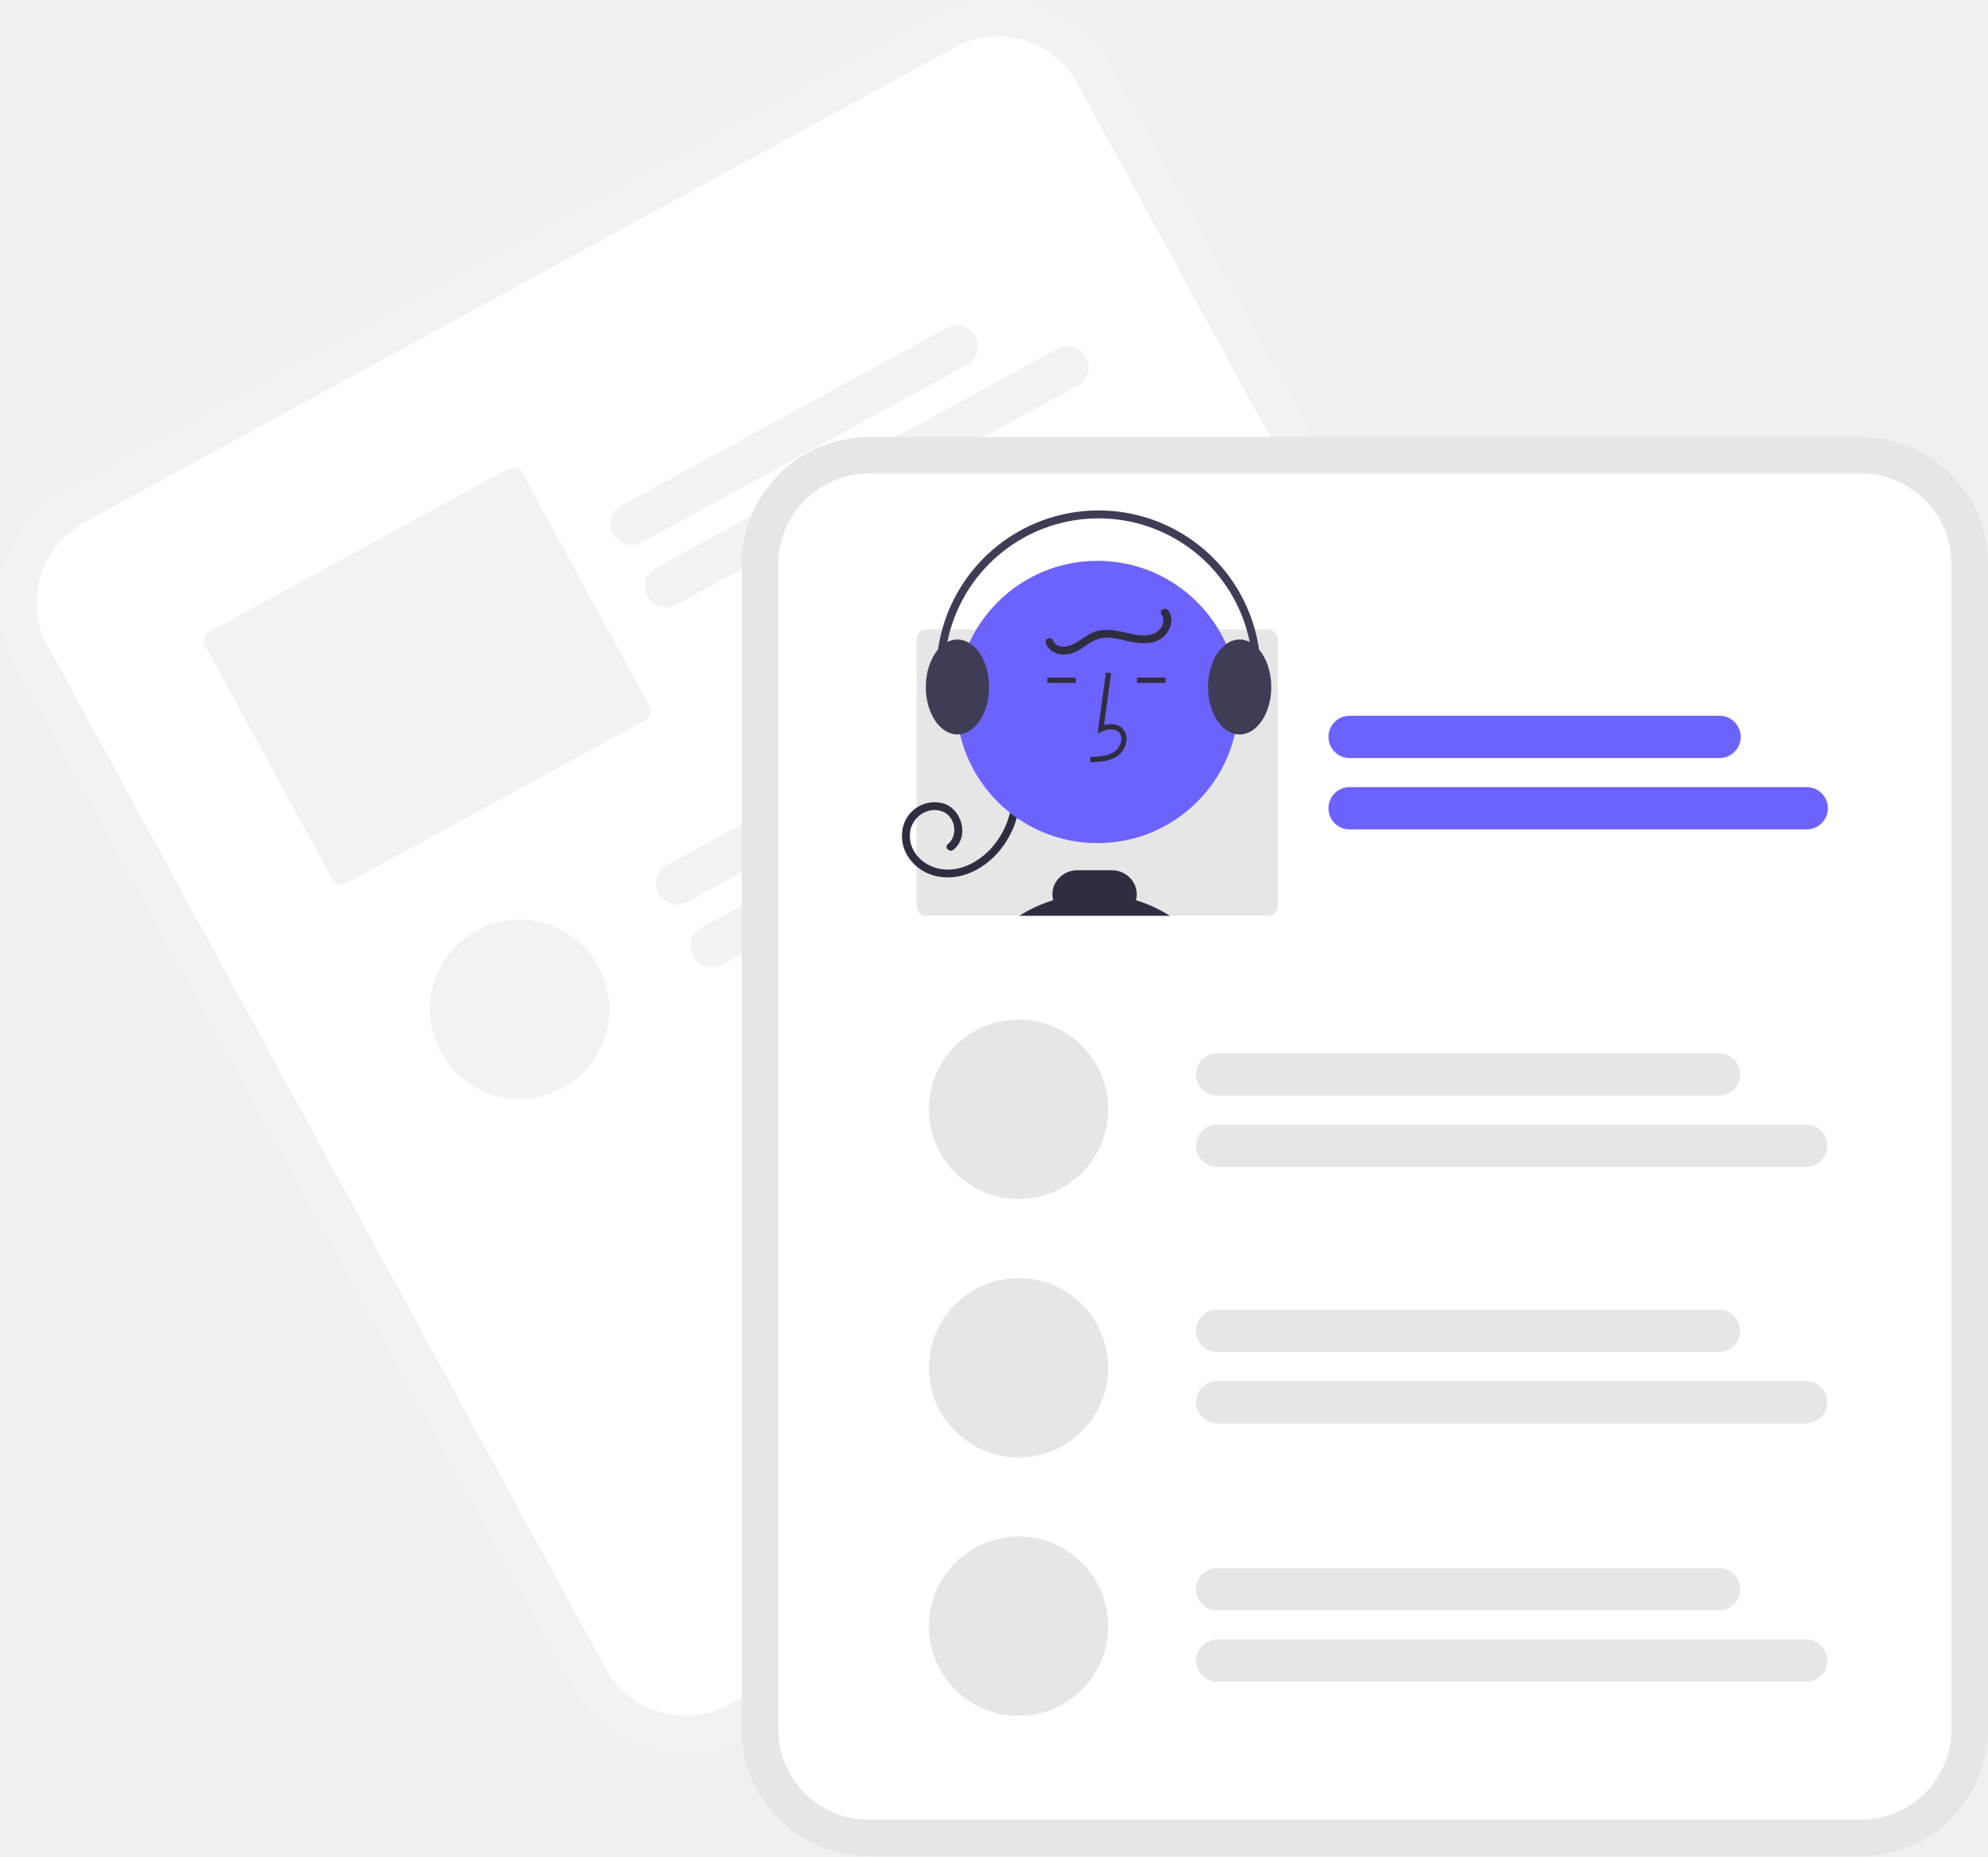
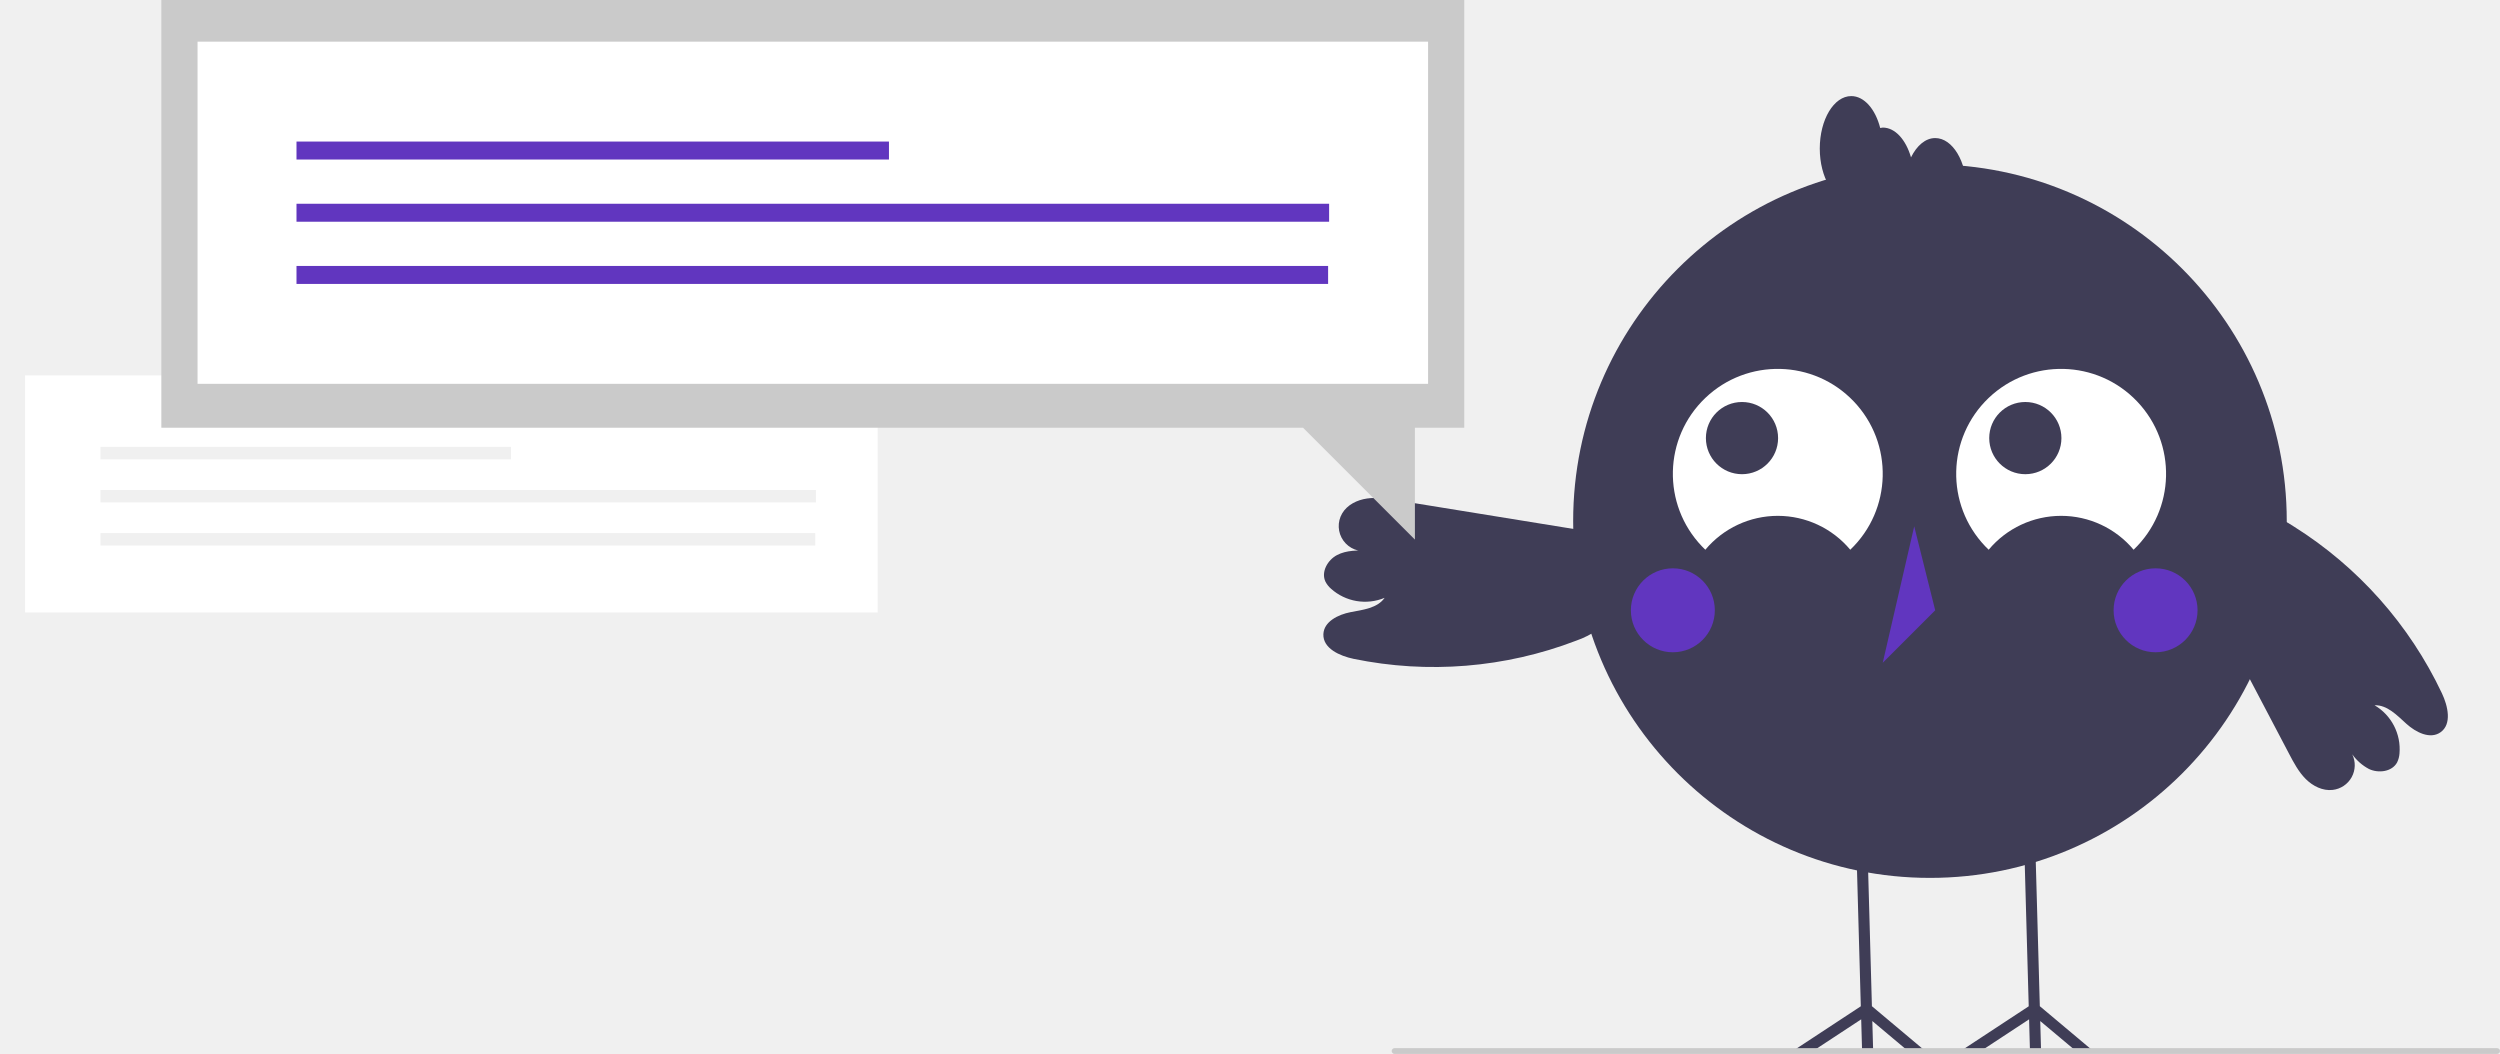
- <svg xmlns="http://www.w3.org/2000/svg" data-name="Layer 1" width="753.875" height="703.828" viewBox="0 0 753.875 703.828">
-   <path d="M578.475,103.958l-23.068,12.587L271.198,271.614,248.13,284.201a48.179,48.179,0,0,0-19.195,65.296L440.578,737.391a48.179,48.179,0,0,0,65.296,19.196l.06-.033L836.159,576.375l.06-.033a48.179,48.179,0,0,0,19.196-65.296L643.771,123.153A48.179,48.179,0,0,0,578.475,103.958Z" transform="translate(-223.0627 -98.08587)" fill="#f2f2f2" />
-   <path d="M585.111,116.119l-27.323,14.908L282.088,281.455,254.766,296.363a34.309,34.309,0,0,0-13.67,46.499L452.739,730.755a34.309,34.309,0,0,0,46.499,13.67l.06-.033L829.523,564.214l.06-.033a34.309,34.309,0,0,0,13.669-46.499L631.61,129.789A34.309,34.309,0,0,0,585.111,116.119Z" transform="translate(-223.0627 -98.08587)" fill="#fff" />
-   <path d="M589.667,236.521,466.505,303.721a8.014,8.014,0,1,1-7.677-14.07l123.162-67.2a8.014,8.014,0,1,1,7.677,14.07Z" transform="translate(-223.0627 -98.08587)" fill="#f2f2f2" />
-   <path d="M631.641,244.431,479.46,327.464a8.014,8.014,0,0,1-7.677-14.07l152.181-83.033a8.014,8.014,0,1,1,7.677,14.07Z" transform="translate(-223.0627 -98.08587)" fill="#f2f2f2" />
-   <path d="M415.872,275.748l-113.548,61.954a3.841,3.841,0,0,0-1.532,5.21L349.144,431.53a3.841,3.841,0,0,0,5.21,1.532l113.548-61.954a3.841,3.841,0,0,0,1.532-5.21l-48.352-88.617A3.841,3.841,0,0,0,415.872,275.748Z" transform="translate(-223.0627 -98.08587)" fill="#f2f2f2" />
-   <path d="M650.776,348.963,483.723,440.111a8.014,8.014,0,1,1-7.677-14.07l167.053-91.148a8.014,8.014,0,1,1,7.677,14.07Z" transform="translate(-223.0627 -98.08587)" fill="#f2f2f2" />
-   <path d="M692.751,356.872,496.678,463.854a8.014,8.014,0,0,1-7.677-14.07L685.074,342.802a8.014,8.014,0,1,1,7.677,14.07Z" transform="translate(-223.0627 -98.08587)" fill="#f2f2f2" />
-   <circle cx="197.039" cy="382.672" r="34" fill="#f2f2f2" />
-   <path d="M928.812,263.788H552.494a48.179,48.179,0,0,0-48.125,48.125V753.789a48.179,48.179,0,0,0,48.125,48.125H928.812a48.179,48.179,0,0,0,48.125-48.125V311.913A48.179,48.179,0,0,0,928.812,263.788Z" transform="translate(-223.0627 -98.08587)" fill="#e6e6e6" />
-   <path d="M928.813,277.642H552.494a34.309,34.309,0,0,0-34.271,34.271V753.789A34.309,34.309,0,0,0,552.494,788.06H928.813a34.309,34.309,0,0,0,34.271-34.271V311.913A34.309,34.309,0,0,0,928.813,277.642Z" transform="translate(-223.0627 -98.08587)" fill="#fff" />
-   <path d="M875.143,385.517H734.842a8.014,8.014,0,0,1,0-16.028H875.143a8.014,8.014,0,1,1,0,16.028Z" transform="translate(-223.0627 -98.08587)" fill="#6c63ff" />
-   <path d="M908.201,412.565H734.842a8.014,8.014,0,1,1,0-16.028h173.36a8.014,8.014,0,0,1,0,16.028Z" transform="translate(-223.0627 -98.08587)" fill="#6c63ff" />
-   <path d="M703.792,336.711H574.442a3.841,3.841,0,0,0-3.84,3.84v100.95a3.841,3.841,0,0,0,3.84,3.84h129.35a3.841,3.841,0,0,0,3.84-3.84v-100.95A3.841,3.841,0,0,0,703.792,336.711Z" transform="translate(-223.0627 -98.08587)" fill="#e6e6e6" />
-   <path d="M609.924,398.701a34.087,34.087,0,0,1-8.804,23.076c-5.656,6.207-14.076,10.324-22.573,8.62-7.824-1.568-14.182-8.407-13.389-16.68a12.356,12.356,0,0,1,15.267-11.095c7.433,1.929,10.394,12.641,4.201,17.669-1.486,1.206-3.621-.904-2.121-2.121,4.094-3.324,2.829-10.595-2.112-12.419-5.754-2.123-11.85,2.443-12.264,8.326-.491,6.974,4.852,12.226,11.404,13.463,7.088,1.338,14.115-2.29,18.918-7.297a30.955,30.955,0,0,0,8.474-21.542,1.501,1.501,0,0,1,3,0Z" transform="translate(-223.0627 -98.08587)" fill="#2f2e41" />
-   <circle cx="416.155" cy="266.167" r="53.519" fill="#6c63ff" />
-   <path d="M636.48,387.089l-.056-2c3.721-.104,7.001-.337,9.466-2.138a6.148,6.148,0,0,0,2.381-4.528,3.514,3.514,0,0,0-1.153-2.895c-1.636-1.382-4.269-.935-6.188-.055l-1.655.759,3.173-23.19,1.981.271-2.699,19.727c2.607-.767,5.023-.437,6.678.961a5.471,5.471,0,0,1,1.86,4.492,8.133,8.133,0,0,1-3.2,6.073C643.903,386.881,639.787,386.996,636.48,387.089Z" transform="translate(-223.0627 -98.08587)" fill="#2f2e41" />
-   <rect x="431.167" y="256.929" width="10.771" height="2" fill="#2f2e41" />
-   <rect x="397.167" y="256.929" width="10.771" height="2" fill="#2f2e41" />
-   <path d="M609.572,445.341a53.006,53.006,0,0,1,12.89-5.93,8.568,8.568,0,0,1,.02-4.71,9.426,9.426,0,0,1,9.13-6.63h13.04a9.46,9.46,0,0,1,9.15,6.64,8.532,8.532,0,0,1,.02,4.7,53.167,53.167,0,0,1,12.89,5.93Z" transform="translate(-223.0627 -98.08587)" fill="#2f2e41" />
-   <path d="M700.522,344.391a11.571,11.571,0,0,0-3.53-2.87,8.367,8.367,0,0,0-3.85-.95,8.772,8.772,0,0,0-5.11,1.72c-4.07,2.88-6.89,9.09-6.89,16.28,0,9.02,4.44,16.5,10.21,17.8a8.253,8.253,0,0,0,1.79.2c6.61,0,12-8.07,12-18C705.142,352.811,703.332,347.681,700.522,344.391Z" transform="translate(-223.0627 -98.08587)" fill="#3f3d56" />
-   <path d="M590.602,341.861h-.01a8.578,8.578,0,0,0-4.45-1.29,8.367,8.367,0,0,0-3.85.95,11.571,11.571,0,0,0-3.53,2.87l-.01.01c-2.8,3.29-4.61,8.42-4.61,14.17,0,7.76,3.28,14.38,7.88,16.91a8.542,8.542,0,0,0,4.12,1.09,7.724,7.724,0,0,0,.96-.06h.01c6.16-.74,11.03-8.5,11.03-17.94C598.142,351.011,595.013,344.521,590.602,341.861Z" transform="translate(-223.0627 -98.08587)" fill="#3f3d56" />
-   <path d="M582.772,373.76a1.501,1.501,0,0,0,1.422-1.98,58.499,58.499,0,1,1,112.687-6.575,1.5,1.5,0,0,0,2.936.619A61.501,61.501,0,1,0,581.351,372.739,1.501,1.501,0,0,0,582.772,373.76Z" transform="translate(-223.0627 -98.08587)" fill="#3f3d56" />
-   <path d="M666.103,329.577c2.119,2.893,1.074,6.791-1.158,9.285-2.905,3.245-7.539,3.45-11.562,2.848-4.514-.676-9.303-2.791-13.873-1.366-3.895,1.215-6.674,4.748-10.721,5.635-3.589.787-7.881-.255-9.139-4.08-.605-1.838,2.291-2.626,2.893-.798.814,2.475,4.329,2.425,6.341,1.74,3.227-1.099,5.714-3.771,8.885-5.047,3.739-1.505,7.796-.825,11.603.032,3.588.808,7.718,2.006,11.293.497,2.645-1.117,4.75-4.635,2.847-7.232-1.142-1.559,1.46-3.057,2.59-1.514Z" transform="translate(-223.0627 -98.08587)" fill="#2f2e41" />
-   <path d="M874.932,513.492H684.63a8.014,8.014,0,1,1,0-16.028H874.932a8.014,8.014,0,0,1,0,16.028Z" transform="translate(-223.0627 -98.08587)" fill="#e6e6e6" />
-   <path d="M907.99,540.539H684.63a8.014,8.014,0,1,1,0-16.028H907.99a8.014,8.014,0,1,1,0,16.028Z" transform="translate(-223.0627 -98.08587)" fill="#e6e6e6" />
-   <path d="M874.932,610.705H684.63a8.014,8.014,0,1,1,0-16.028H874.932a8.014,8.014,0,1,1,0,16.028Z" transform="translate(-223.0627 -98.08587)" fill="#e6e6e6" />
-   <path d="M907.99,637.753H684.63a8.014,8.014,0,1,1,0-16.028H907.99a8.014,8.014,0,1,1,0,16.028Z" transform="translate(-223.0627 -98.08587)" fill="#e6e6e6" />
-   <circle cx="386.25" cy="420.614" r="34" fill="#e6e6e6" />
-   <circle cx="386.25" cy="518.614" r="34" fill="#e6e6e6" />
-   <path d="M874.932,708.705H684.63a8.014,8.014,0,1,1,0-16.028H874.932a8.014,8.014,0,1,1,0,16.028Z" transform="translate(-223.0627 -98.08587)" fill="#e6e6e6" />
-   <path d="M907.99,735.753H684.63a8.014,8.014,0,1,1,0-16.028H907.99a8.014,8.014,0,1,1,0,16.028Z" transform="translate(-223.0627 -98.08587)" fill="#e6e6e6" />
-   <circle cx="386.25" cy="616.614" r="34" fill="#e6e6e6" />
+ <svg xmlns="http://www.w3.org/2000/svg" data-name="Layer 1" width="863.917" height="364.205" viewBox="0 0 863.917 364.205">
+   <polygon points="311.959 119.745 0 119.745 0 222.156 11.817 222.156 11.817 248.941 38.601 222.156 311.959 222.156 311.959 119.745" fill="#f0f0f0" />
+   <rect x="8.666" y="129.718" width="294.628" height="81.929" fill="#fff" />
+   <rect x="34.721" y="154.426" width="141.856" height="4.305" fill="#f0f0f0" />
+   <rect x="34.721" y="169.318" width="247.243" height="4.305" fill="#f0f0f0" />
+   <rect x="34.721" y="184.21" width="247.001" height="4.305" fill="#f0f0f0" />
+   <path d="M692.073,618.967s1.487-31.159,31.971-27.537" transform="translate(-168.0413 -267.8973)" fill="#f0f0f0" />
+   <circle cx="515.418" cy="306.161" r="15.257" fill="#f0f0f0" />
+   <rect x="512.935" y="331.853" width="4.307" height="30.147" fill="#f0f0f0" />
+   <circle cx="666.93" cy="180.073" r="123.297" fill="#3f3d56" />
+   <path d="M757.348,457.868a32.627,32.627,0,0,1,50.081,0,36.264,36.264,0,1,0-51.271-1.19Q756.739,457.287,757.348,457.868Z" transform="translate(-168.0413 -267.8973)" fill="#fff" />
+   <path d="M855.26,457.868a32.627,32.627,0,0,1,50.081,0,36.264,36.264,0,1,0-51.271-1.19Q854.651,457.287,855.26,457.868Z" transform="translate(-168.0413 -267.8973)" fill="#fff" />
+   <circle cx="601.976" cy="151.392" r="12.474" fill="#3f3d56" />
+   <circle cx="699.885" cy="151.392" r="12.474" fill="#3f3d56" />
+   <circle cx="578.083" cy="210.898" r="14.505" fill="#6136bf" />
+   <circle cx="744.896" cy="210.898" r="14.505" fill="#6136bf" />
+   <polygon points="661.49 181.886 650.611 229.029 668.742 210.898 661.49 181.886" fill="#6136bf" />
+   <polygon points="717.39 363.205 705.038 352.839 705.326 363.205 701.49 363.205 701.183 352.244 684.507 363.205 677.526 363.205 701.059 347.737 700.147 315.258 699.466 290.728 703.293 290.623 703.984 315.258 704.894 347.708 723.354 363.205 717.39 363.205" fill="#3f3d56" />
+   <polygon points="659.363 363.205 647.012 352.839 647.3 363.205 643.474 363.205 643.167 352.244 626.49 363.205 619.509 363.205 643.033 347.737 642.122 315.258 641.441 290.728 645.276 290.623 645.967 315.258 646.868 347.708 665.328 363.205 659.363 363.205" fill="#3f3d56" />
+   <path d="M836.784,315.608c-3.383,0-6.368,2.628-8.363,6.664-1.759-6.07-5.454-10.291-9.769-10.291a6.563,6.563,0,0,0-.871.146c-1.659-6.481-5.514-11.025-10.008-11.025-6.008,0-10.879,8.118-10.879,18.132s4.871,18.132,10.879,18.132a6.561,6.561,0,0,0,.871-.146c1.659,6.481,5.514,11.025,10.008,11.025,3.383,0,6.368-2.628,8.363-6.664,1.759,6.07,5.454,10.291,9.769,10.291,6.008,0,10.879-8.118,10.879-18.132S842.792,315.608,836.784,315.608Z" transform="translate(-168.0413 -267.8973)" fill="#3f3d56" />
+   <path d="M718.723,451.807l-67.92-11.017c-3.423-.555-6.908-1.111-10.341-.628s-6.871,2.174-8.621,5.167a8.651,8.651,0,0,0,9.15,12.853c-3.707-.12-7.604-.2-10.894,1.514s-5.619,5.876-4.016,9.22a8.277,8.277,0,0,0,1.919,2.429,17.606,17.606,0,0,0,18.523,3.141c-2.5,3.586-7.462,4.118-11.754,4.949s-9.254,3.258-9.413,7.627c-.179,4.909,5.663,7.518,10.472,8.517A137.417,137.417,0,0,0,712.648,489.317a30.98,30.98,0,0,0,7.737-3.95,17.433,17.433,0,0,0-7.054-30.963" transform="translate(-168.0413 -267.8973)" fill="#3f3d56" />
+   <path d="M1011.89,507.479a137.419,137.419,0,0,0-51.173-57.637,30.975,30.975,0,0,0-7.807-3.81,17.433,17.433,0,0,0-20.509,24.246l-5.315-2.749Q943.093,497.983,959.1,528.437c1.613,3.069,3.263,6.189,5.713,8.643s5.866,4.185,9.311,3.785a8.601,8.601,0,0,0,6.779-12.3,16.643,16.643,0,0,0,5.752,5.06c3.346,1.6,8.073.96,9.782-2.332a8.275,8.275,0,0,0,.788-2.994,17.606,17.606,0,0,0-8.621-16.692c4.369-.157,7.776,3.489,11.019,6.421,3.243,2.931,8.165,5.438,11.753,2.94C1015.407,518.161,1013.982,511.924,1011.89,507.479Z" transform="translate(-168.0413 -267.8973)" fill="#3f3d56" />
+   <polygon points="55.757 0 506 0 506 147.807 488.945 147.807 488.945 186.463 450.289 147.807 55.757 147.807 55.757 0" fill="#cacaca" />
+   <rect x="68.264" y="14.393" width="425.229" height="118.246" fill="#fff" />
+   <rect x="102.459" y="48.916" width="204.737" height="6.213" fill="#6136bf" />
+   <rect x="102.459" y="70.41" width="356.84" height="6.213" fill="#6136bf" />
+   <rect x="102.459" y="91.903" width="356.49" height="6.213" fill="#6136bf" />
+   <path d="M1030.959,632.103h-381a1,1,0,0,1,0-2h381a1,1,0,0,1,0,2Z" transform="translate(-168.0413 -267.8973)" fill="#cacaca" />
</svg>
